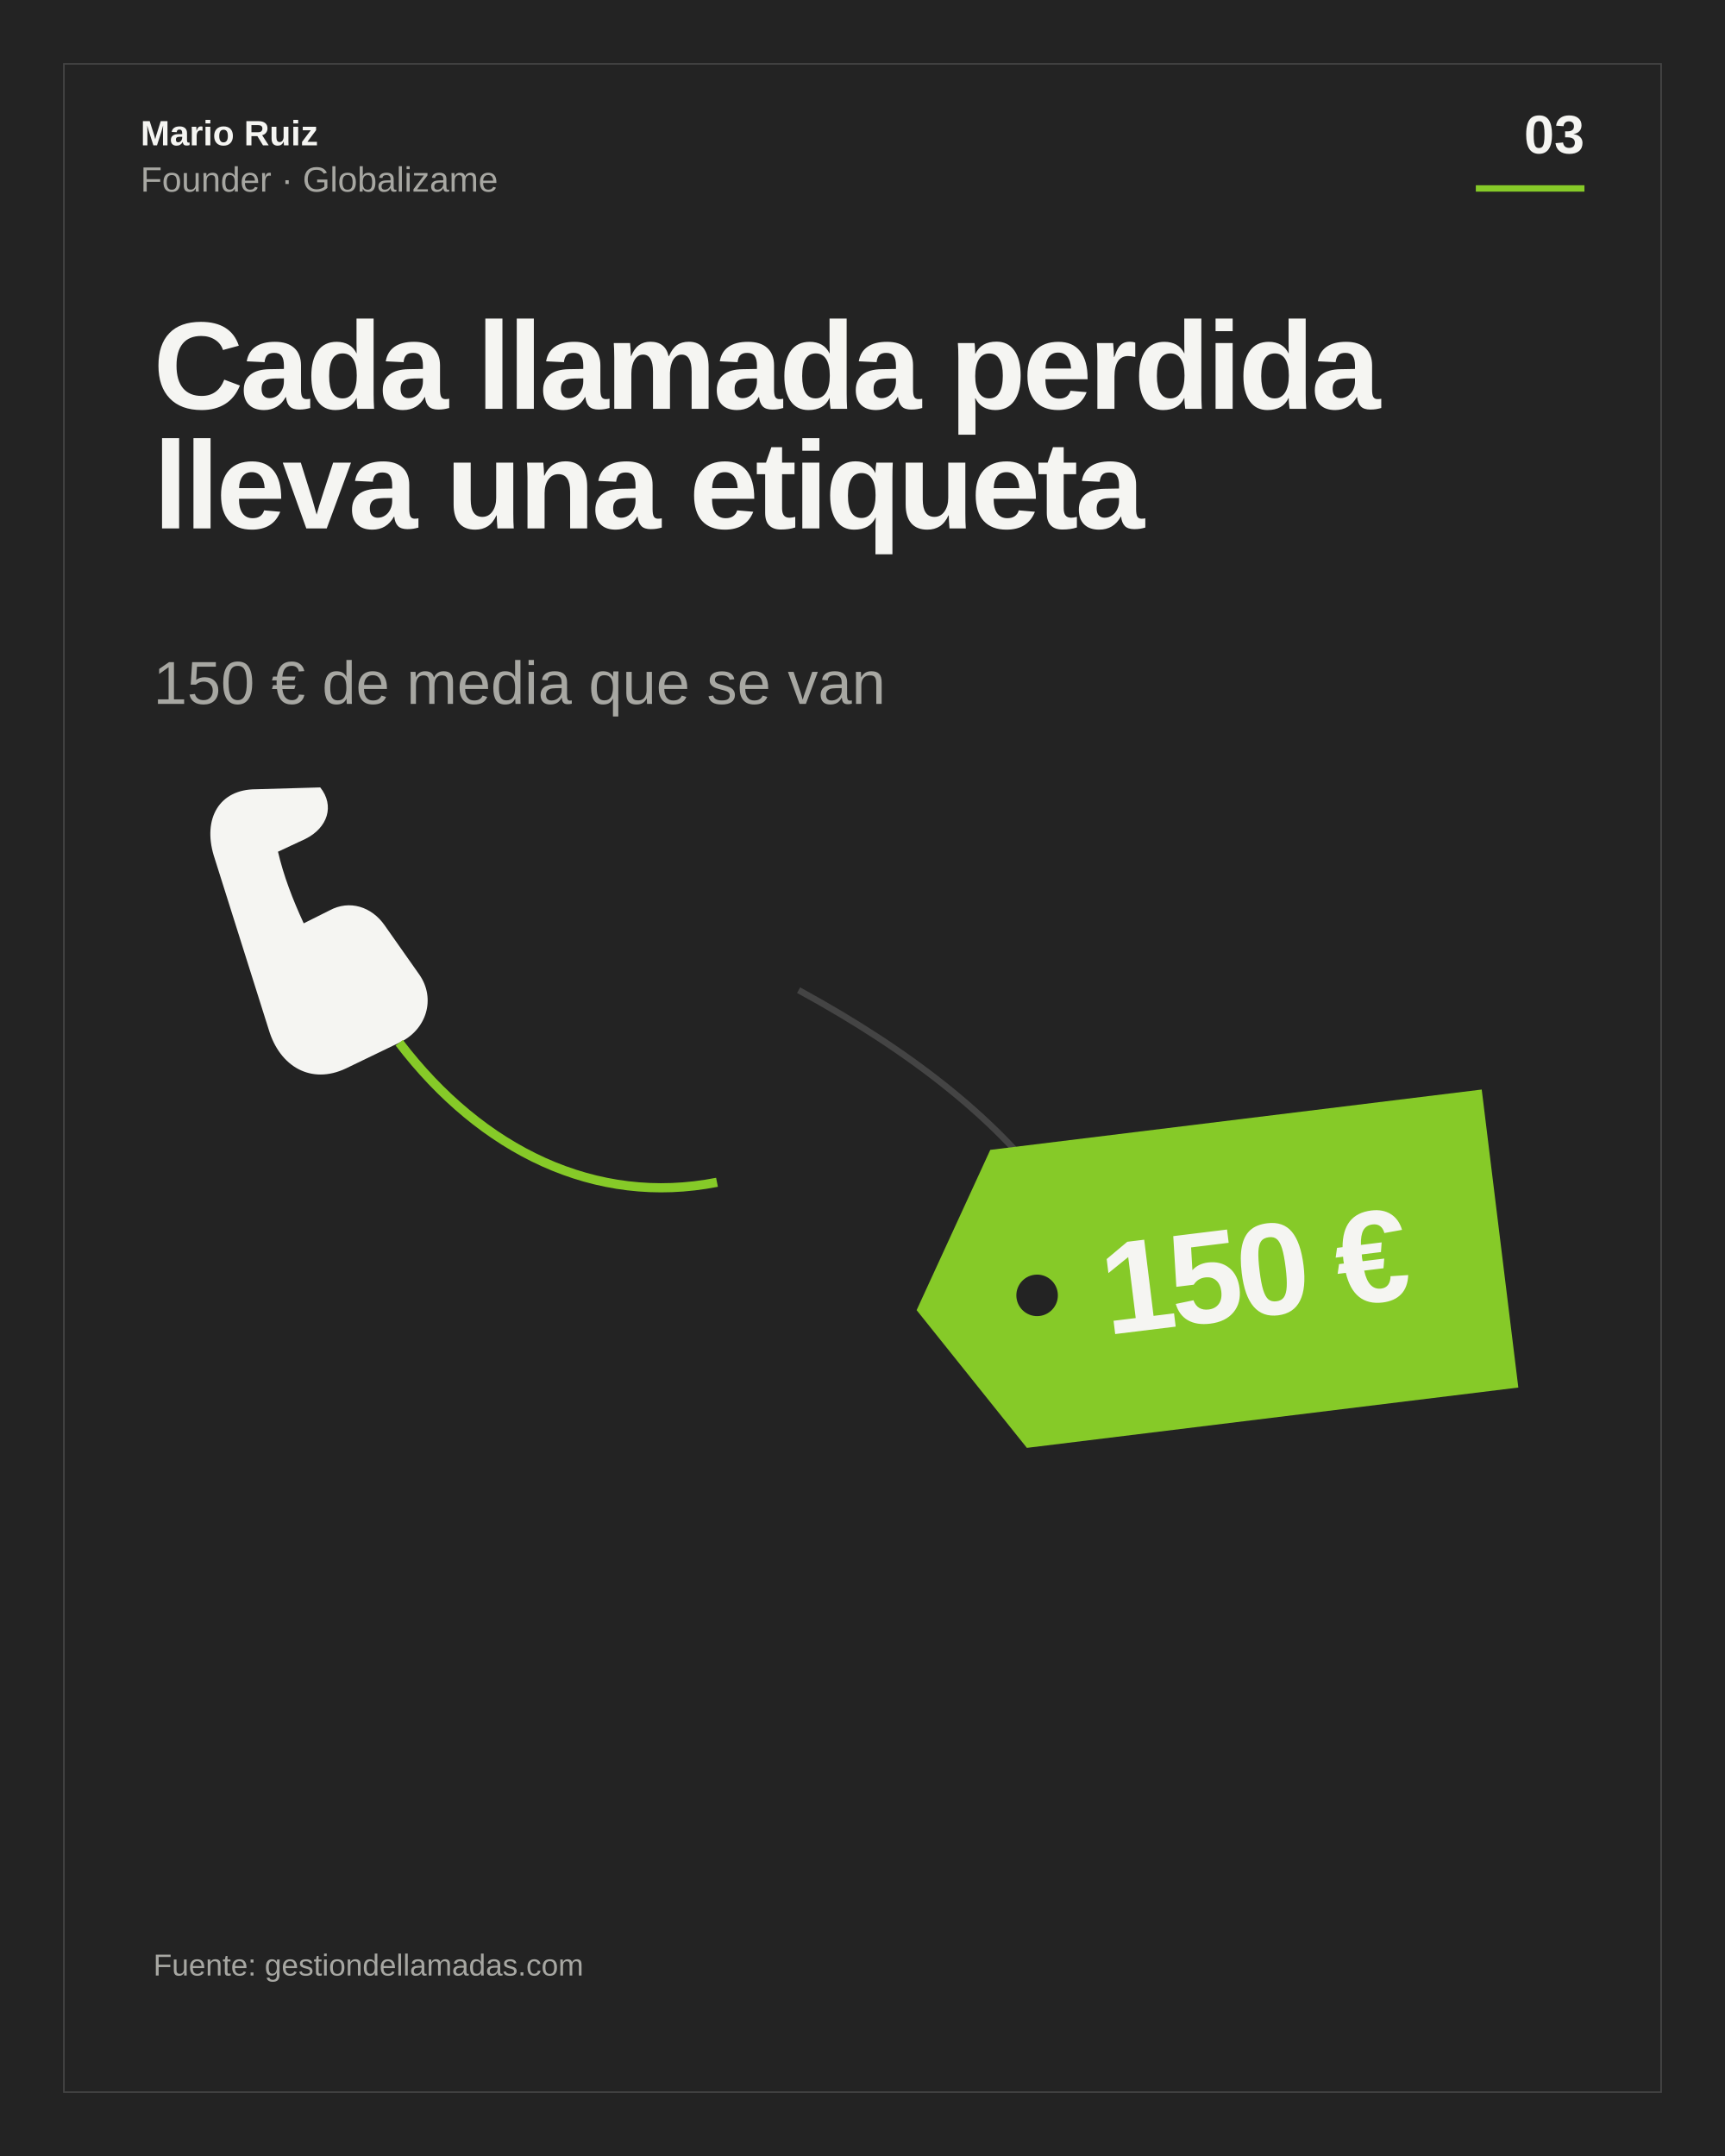
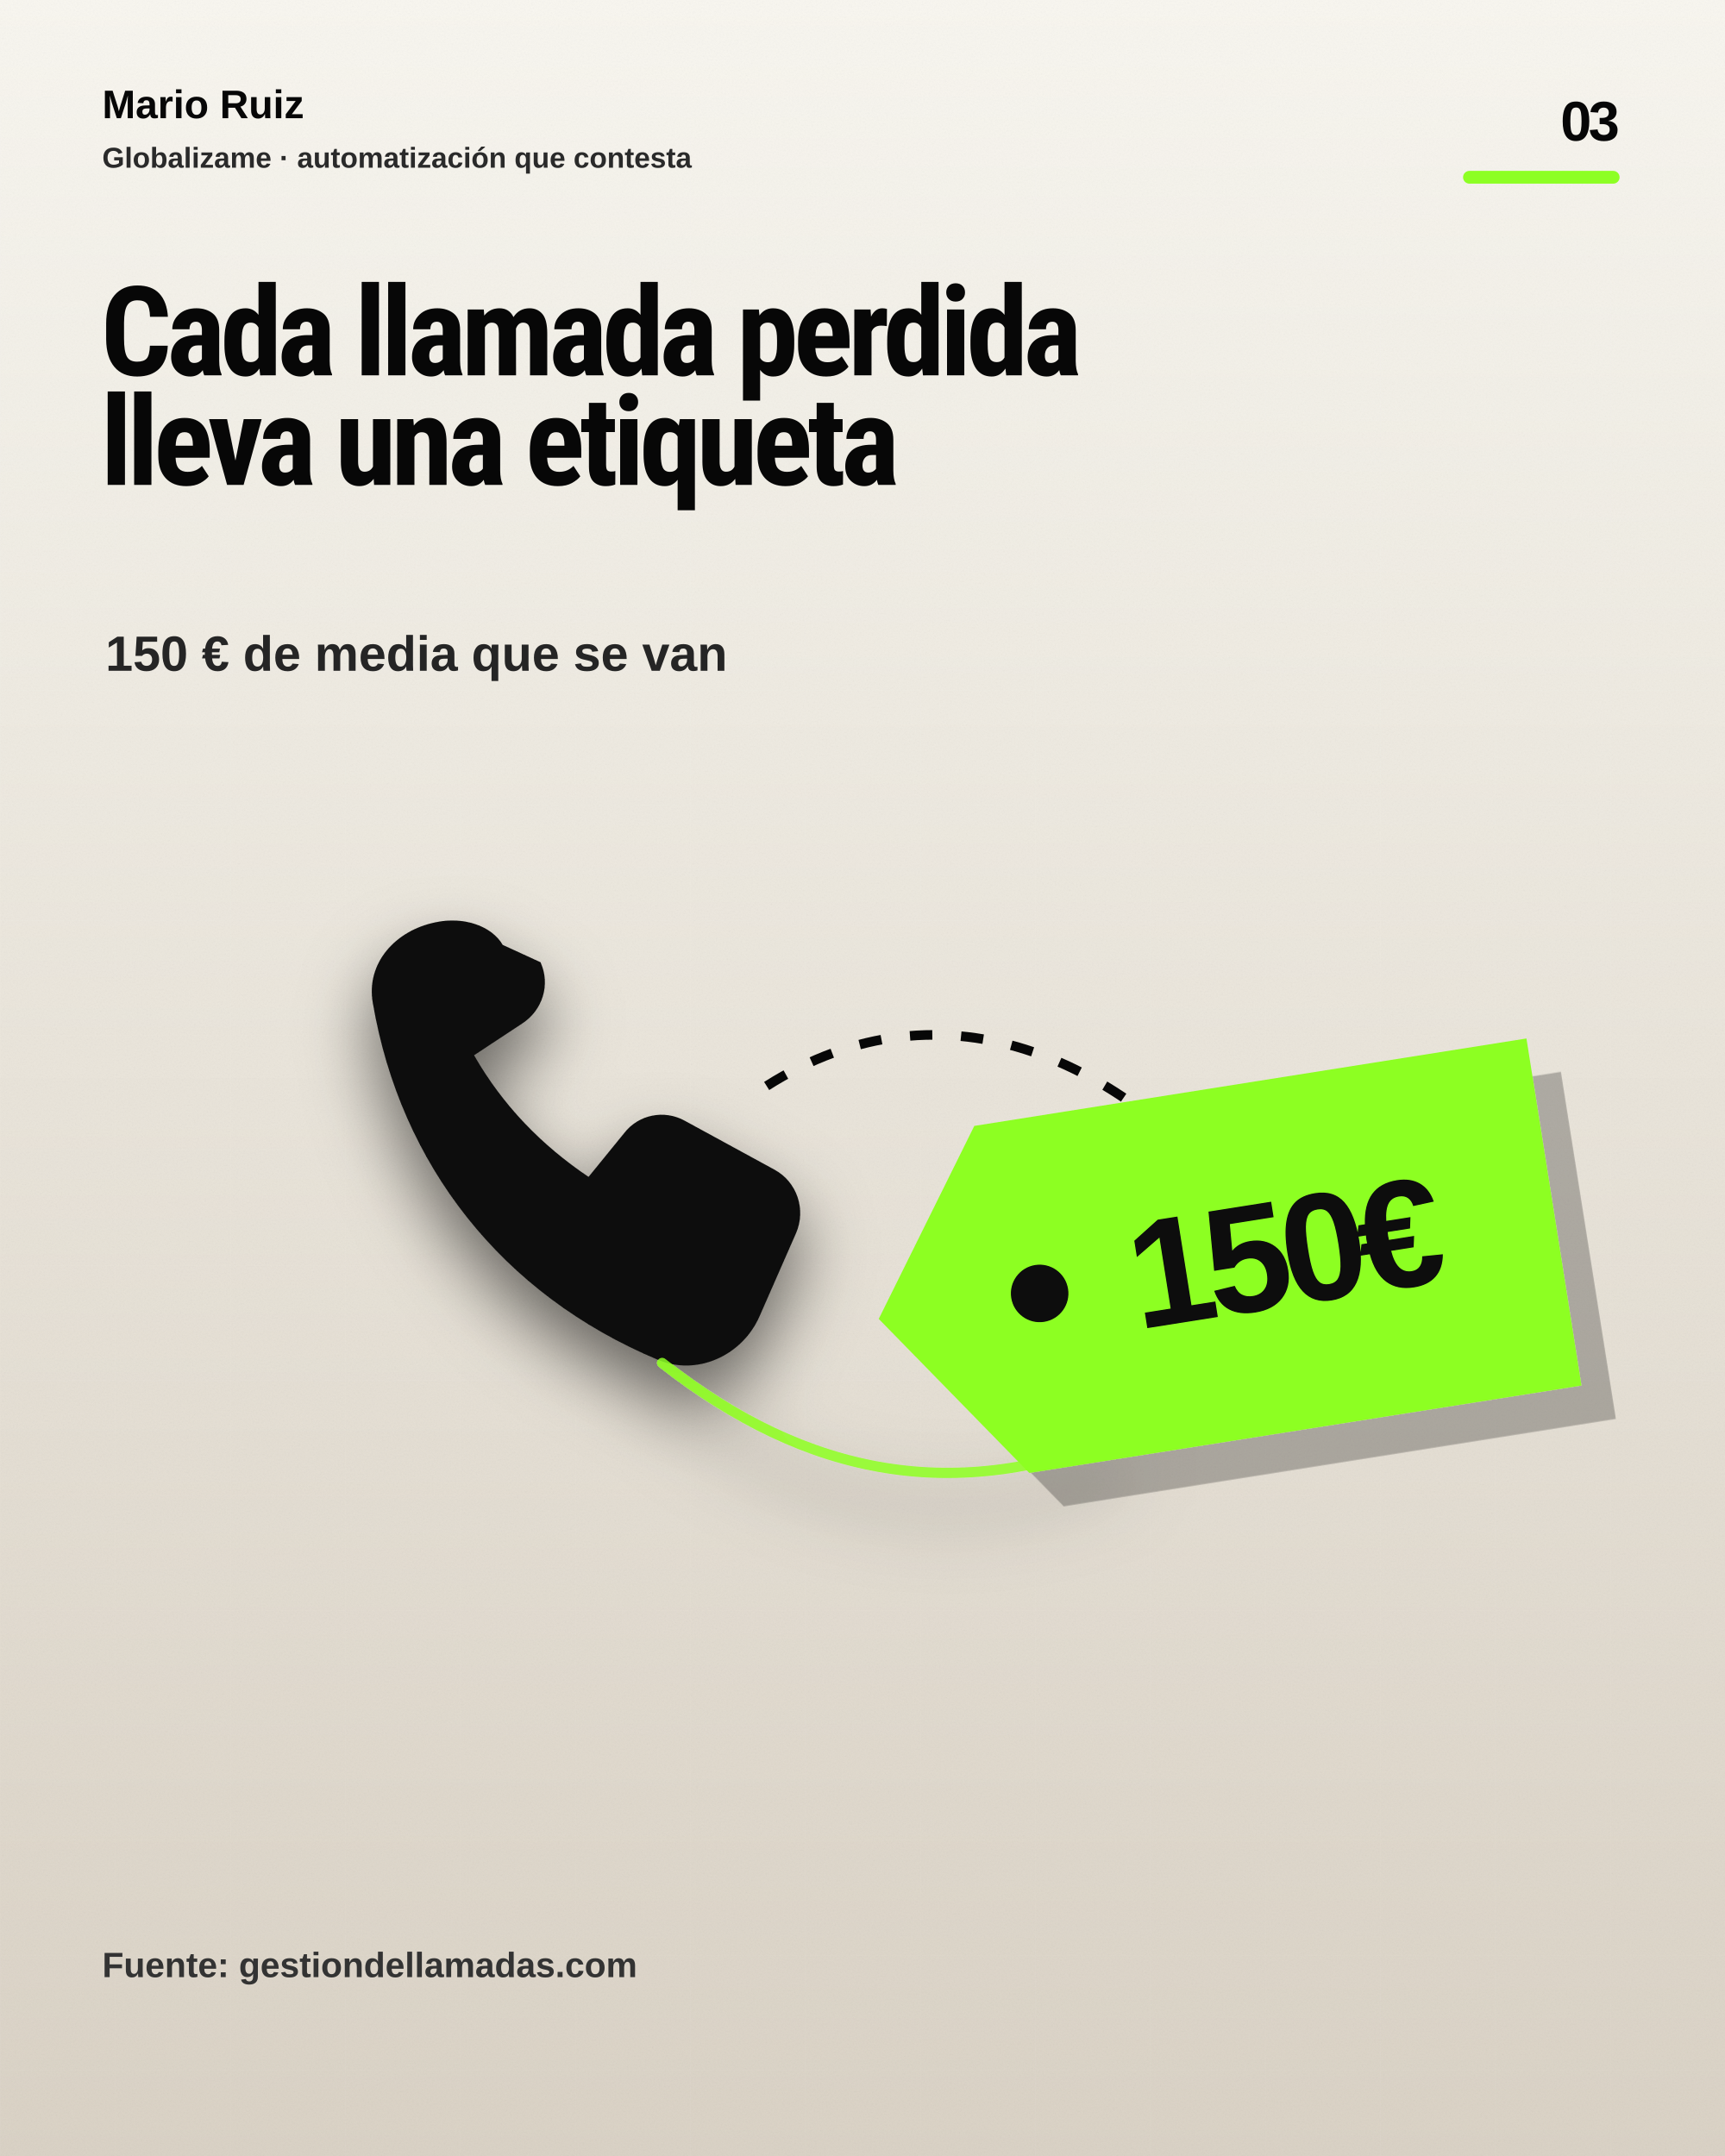
- <svg xmlns="http://www.w3.org/2000/svg" width="1080" height="1350" viewBox="0 0 1080 1350">
+ <svg xmlns="http://www.w3.org/2000/svg" width="1080" height="1350" viewBox="0 0 1080 1350" fill="#F7F4EC">
+   <defs>
+     <radialGradient id="glow" cx="50%" cy="42%" r="70%">
+       <stop offset="0%" stop-color="#8DFF24" stop-opacity=".55" />
+       <stop offset="42%" stop-color="#6129FF" stop-opacity=".24" />
+       <stop offset="100%" stop-color="#070707" stop-opacity="0" />
+     </radialGradient>
+     <linearGradient id="blueDrench" x1="0" y1="0" x2="1" y2="1">
+       <stop offset="0%" stop-color="#008CEB" />
+       <stop offset="58%" stop-color="#00A7FF" />
+       <stop offset="100%" stop-color="#0053B8" />
+     </linearGradient>
+     <linearGradient id="paperFade" x1="0" y1="0" x2="0" y2="1">
+       <stop offset="0%" stop-color="#F8F6EF" />
+       <stop offset="100%" stop-color="#D9D1C4" />
+     </linearGradient>
+     <filter id="softShadow" x="-30%" y="-30%" width="160%" height="160%">
+       <feDropShadow dx="0" dy="34" stdDeviation="34" flood-color="#000" flood-opacity=".55" />
+     </filter>
+     <filter id="hardShadow" x="-20%" y="-20%" width="150%" height="150%">
+       <feDropShadow dx="18" dy="24" stdDeviation="0" flood-color="#000" flood-opacity=".25" />
+     </filter>
+     <filter id="grain">
+       <feTurbulence type="fractalNoise" baseFrequency=".9" numOctaves="3" seed="12" />
+       <feColorMatrix type="saturate" values="0" />
+       <feComponentTransfer>
+         <feFuncA type="table" tableValues="0 .12" />
+       </feComponentTransfer>
+     </filter>
+     <pattern id="grid" width="72" height="72" patternUnits="userSpaceOnUse">
+       <path d="M72 0H0V72" fill="none" stroke="#FFFFFF" stroke-opacity=".12" stroke-width="1" />
+     </pattern>
+   </defs>
  <style>
-   .display{font-family:"Aptos Display",Arial,sans-serif;font-weight:800;letter-spacing:-3px;fill:#F5F5F2}
-   .headline{font-family:"Aptos Display",Arial,sans-serif;font-weight:750;letter-spacing:-2px;fill:#F5F5F2}
-   .body{font-family:Aptos,Arial,sans-serif;font-weight:500;fill:#F5F5F2}
-   .meta{font-family:Aptos,Arial,sans-serif;font-size:22px;font-weight:500;fill:#F5F5F2}
-   .strong{font-weight:700}.muted{fill:#A7A7A2}.green{fill:#86CA28}
-   .count{font-family:"Aptos Display",Arial,sans-serif;font-size:34px;font-weight:800;fill:#F5F5F2}
-   .source{font-family:Aptos,Arial,sans-serif;font-size:19px;fill:#A7A7A2}
-   .line{stroke:#86CA28;stroke-width:5;fill:none}.dim{stroke:#444444;stroke-width:4;fill:none}
+     .display{font-family:"Arial Black","Impact","Aptos Display",Arial,sans-serif;font-weight:900;letter-spacing:-.055em}
+     .condensed{font-family:"Arial Narrow","Roboto Condensed","Aptos",Arial,sans-serif;font-weight:900;letter-spacing:-.04em}
+     .body{font-family:Aptos,Arial,sans-serif;font-weight:600}
+     .small{font-family:Aptos,Arial,sans-serif;font-weight:700}
+     .accent{fill:#8DFF24}
+     .dark{fill:#070707}
+     .paper{fill:#EDE8DA}
+     .stroke{stroke:#8DFF24;stroke-width:10;fill:none;stroke-linecap:round;stroke-linejoin:round}
  </style>
-   <rect width="1080" height="1350" fill="#232323" />
-   <rect x="40" y="40" width="1000" height="1270" fill="none" stroke="#444444" />
-   <text x="88" y="91" class="meta strong">Mario Ruiz</text>
-   <text x="88" y="120" class="meta muted">Founder · Globalizame</text>
-   <text x="992" y="96" text-anchor="end" class="count">03</text>
-   <rect x="924" y="116" width="68" height="4" fill="#86CA28" />
-   <text x="96" y="256" text-anchor="start" class="headline" font-size="78">Cada llamada perdida</text>
-   <text x="96" y="330.88" text-anchor="start" class="headline" font-size="78">lleva una etiqueta</text>
-   <text x="96" y="440.76" class="body muted" font-size="38">
-     <tspan x="96" dy="0">150 € de media que se van</tspan>
+   <rect width="1080" height="1350" fill="url(#paperFade)" />
+   <rect width="1080" height="1350" fill="url(#grid)" opacity=".26" />
+   <rect width="1080" height="1350" filter="url(#grain)" opacity=".55" />
+   <g>
+     <text x="64" y="74" class="body" font-size="25" fill="#070707">Mario Ruiz</text>
+     <text x="64" y="105" class="small" font-size="18" fill="#2A2A2A">Globalizame · automatización que contesta</text>
+     <text x="1014" y="88" text-anchor="end" class="display" font-size="35" fill="#070707">03</text>
+     <rect x="916" y="107" width="98" height="8" rx="4" fill="#8DFF24" />
+   </g>
+   <text x="63" y="235" class="condensed" font-size="78" fill="#070707">Cada llamada perdida</text>
+   <text x="63" y="303.64" class="condensed" font-size="78" fill="#070707">lleva una etiqueta</text>
+   <text x="66" y="420" class="body" font-size="31" fill="#252525">
+     <tspan x="66" dy="0">150 € de media que se van</tspan>
  </text>
-   <g transform="translate(120 485) scale(1.15)">
-     <path d="M35 8 C15 8 6 24 12 44 L42 139 C48 159 65 169 84 160 L113 146 C128 139 133 122 124 109 L105 82 C98 72 86 68 75 74 L61 81 C55 68 50 55 47 42 L62 35 C74 29 78 17 70 7 Z" fill="#F5F5F2" />
-     <path d="M113 146 C158 205 220 235 286 222" class="line" />
+   <g transform="translate(220 575)">
+     <g transform="translate(0 0) scale(0.64)" filter="url(#softShadow)">
+       <path d="M82 4C43 12 14 44 21 83c27 158 126 285 279 349 38 16 82-4 99-42l36-82c10-23 1-50-21-62l-88-48c-20-11-45-6-59 12l-35 43c-46-31-84-70-112-119l47-31c20-13 28-38 18-60L148 26C137 7 109-2 82 4Z" fill="#070707" />
+       <path d="M304 435C448 548 592 572 755 507" class="stroke" opacity=".85" />
+     </g>
  </g>
-   <path d="M500 620 Q610 680 660 750" class="dim" />
-   <g transform="translate(620 720) rotate(-7)">
-     <path d="M0 0 H310 V188 H0 L-58 94Z" fill="#86CA28" />
-     <circle cx="18" cy="94" r="13" fill="#232323" />
-     <text x="155" y="124" text-anchor="middle" class="display" font-size="82" fill="#232323">150 €</text>
+   <path d="M480 680C590 610 710 660 796 780" stroke="#070707" stroke-width="6" fill="none" stroke-dasharray="14 18" />
+   <g transform="translate(610 705) rotate(-9)" filter="url(#hardShadow)">
+     <path d="M0 0h350v220H0l-78-110Z" fill="#8DFF24" />
+     <circle cx="24" cy="110" r="18" fill="#070707" />
+     <text x="180" y="142" text-anchor="middle" class="display dark" font-size="96">150€</text>
  </g>
-   <text x="96" y="1237" class="source">Fuente: gestiondellamadas.com</text>
+   <text x="64" y="1238" class="small" font-size="22" fill="#333">Fuente: gestiondellamadas.com</text>
</svg>
